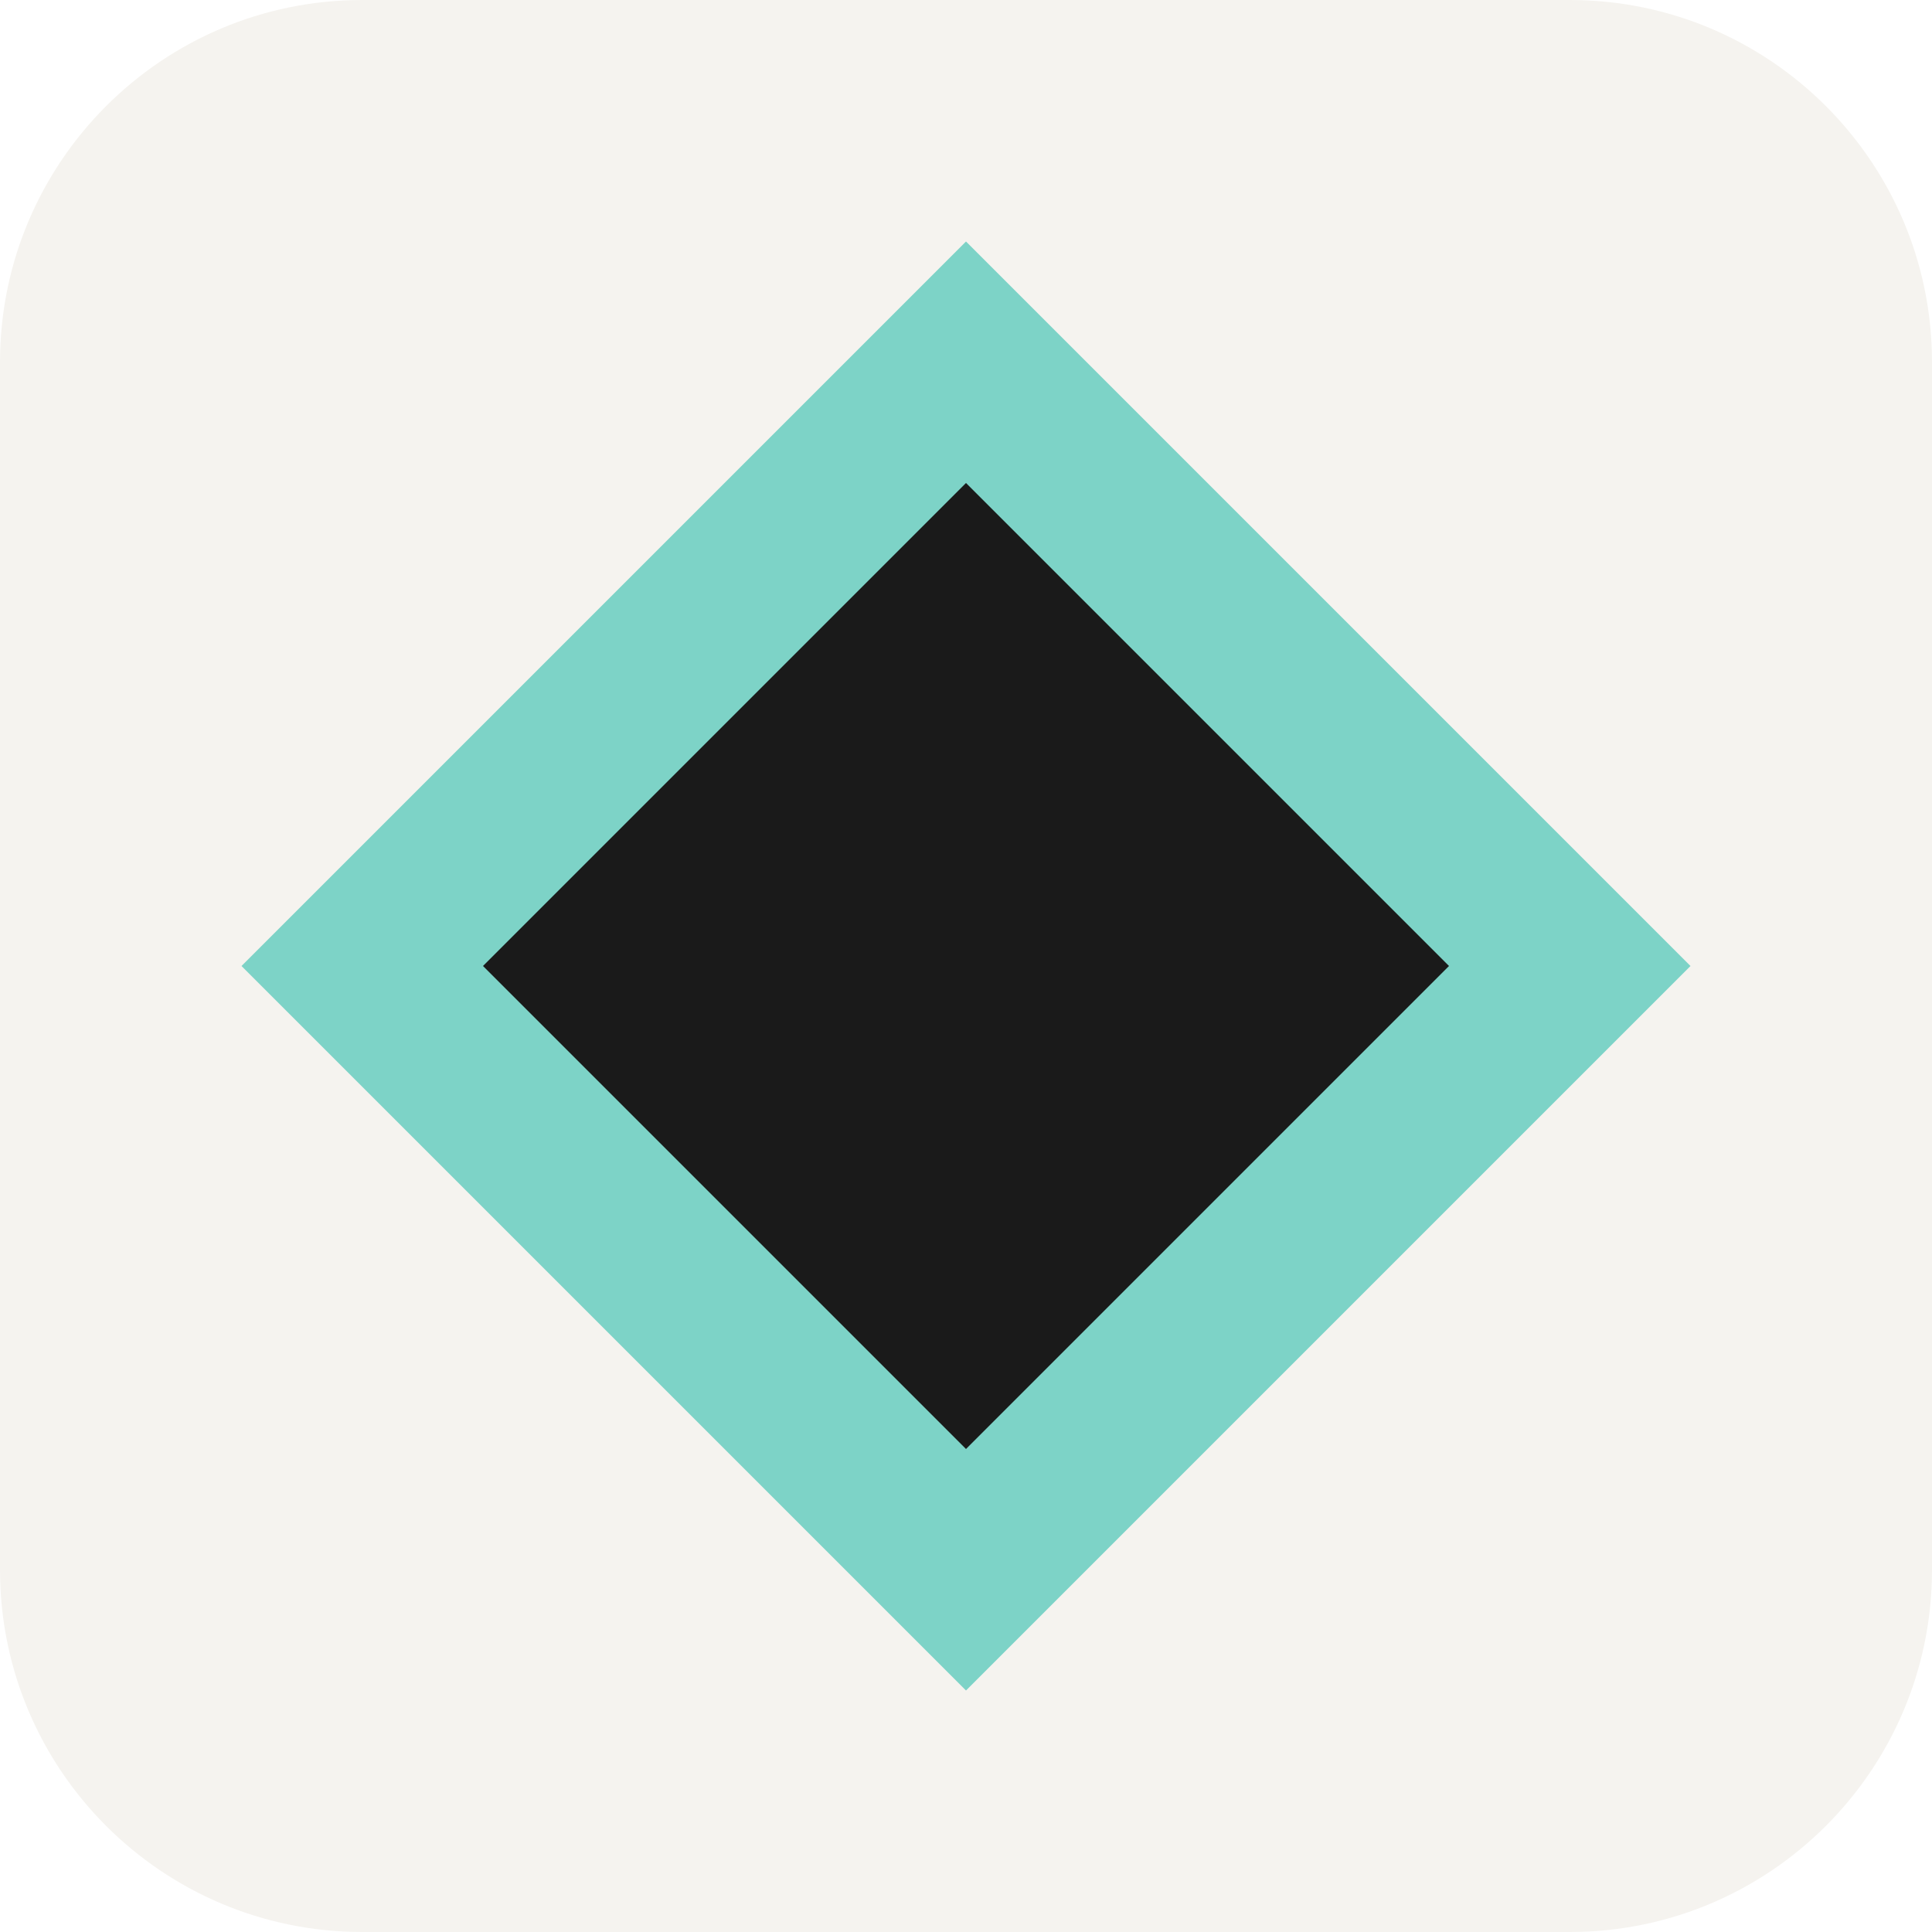
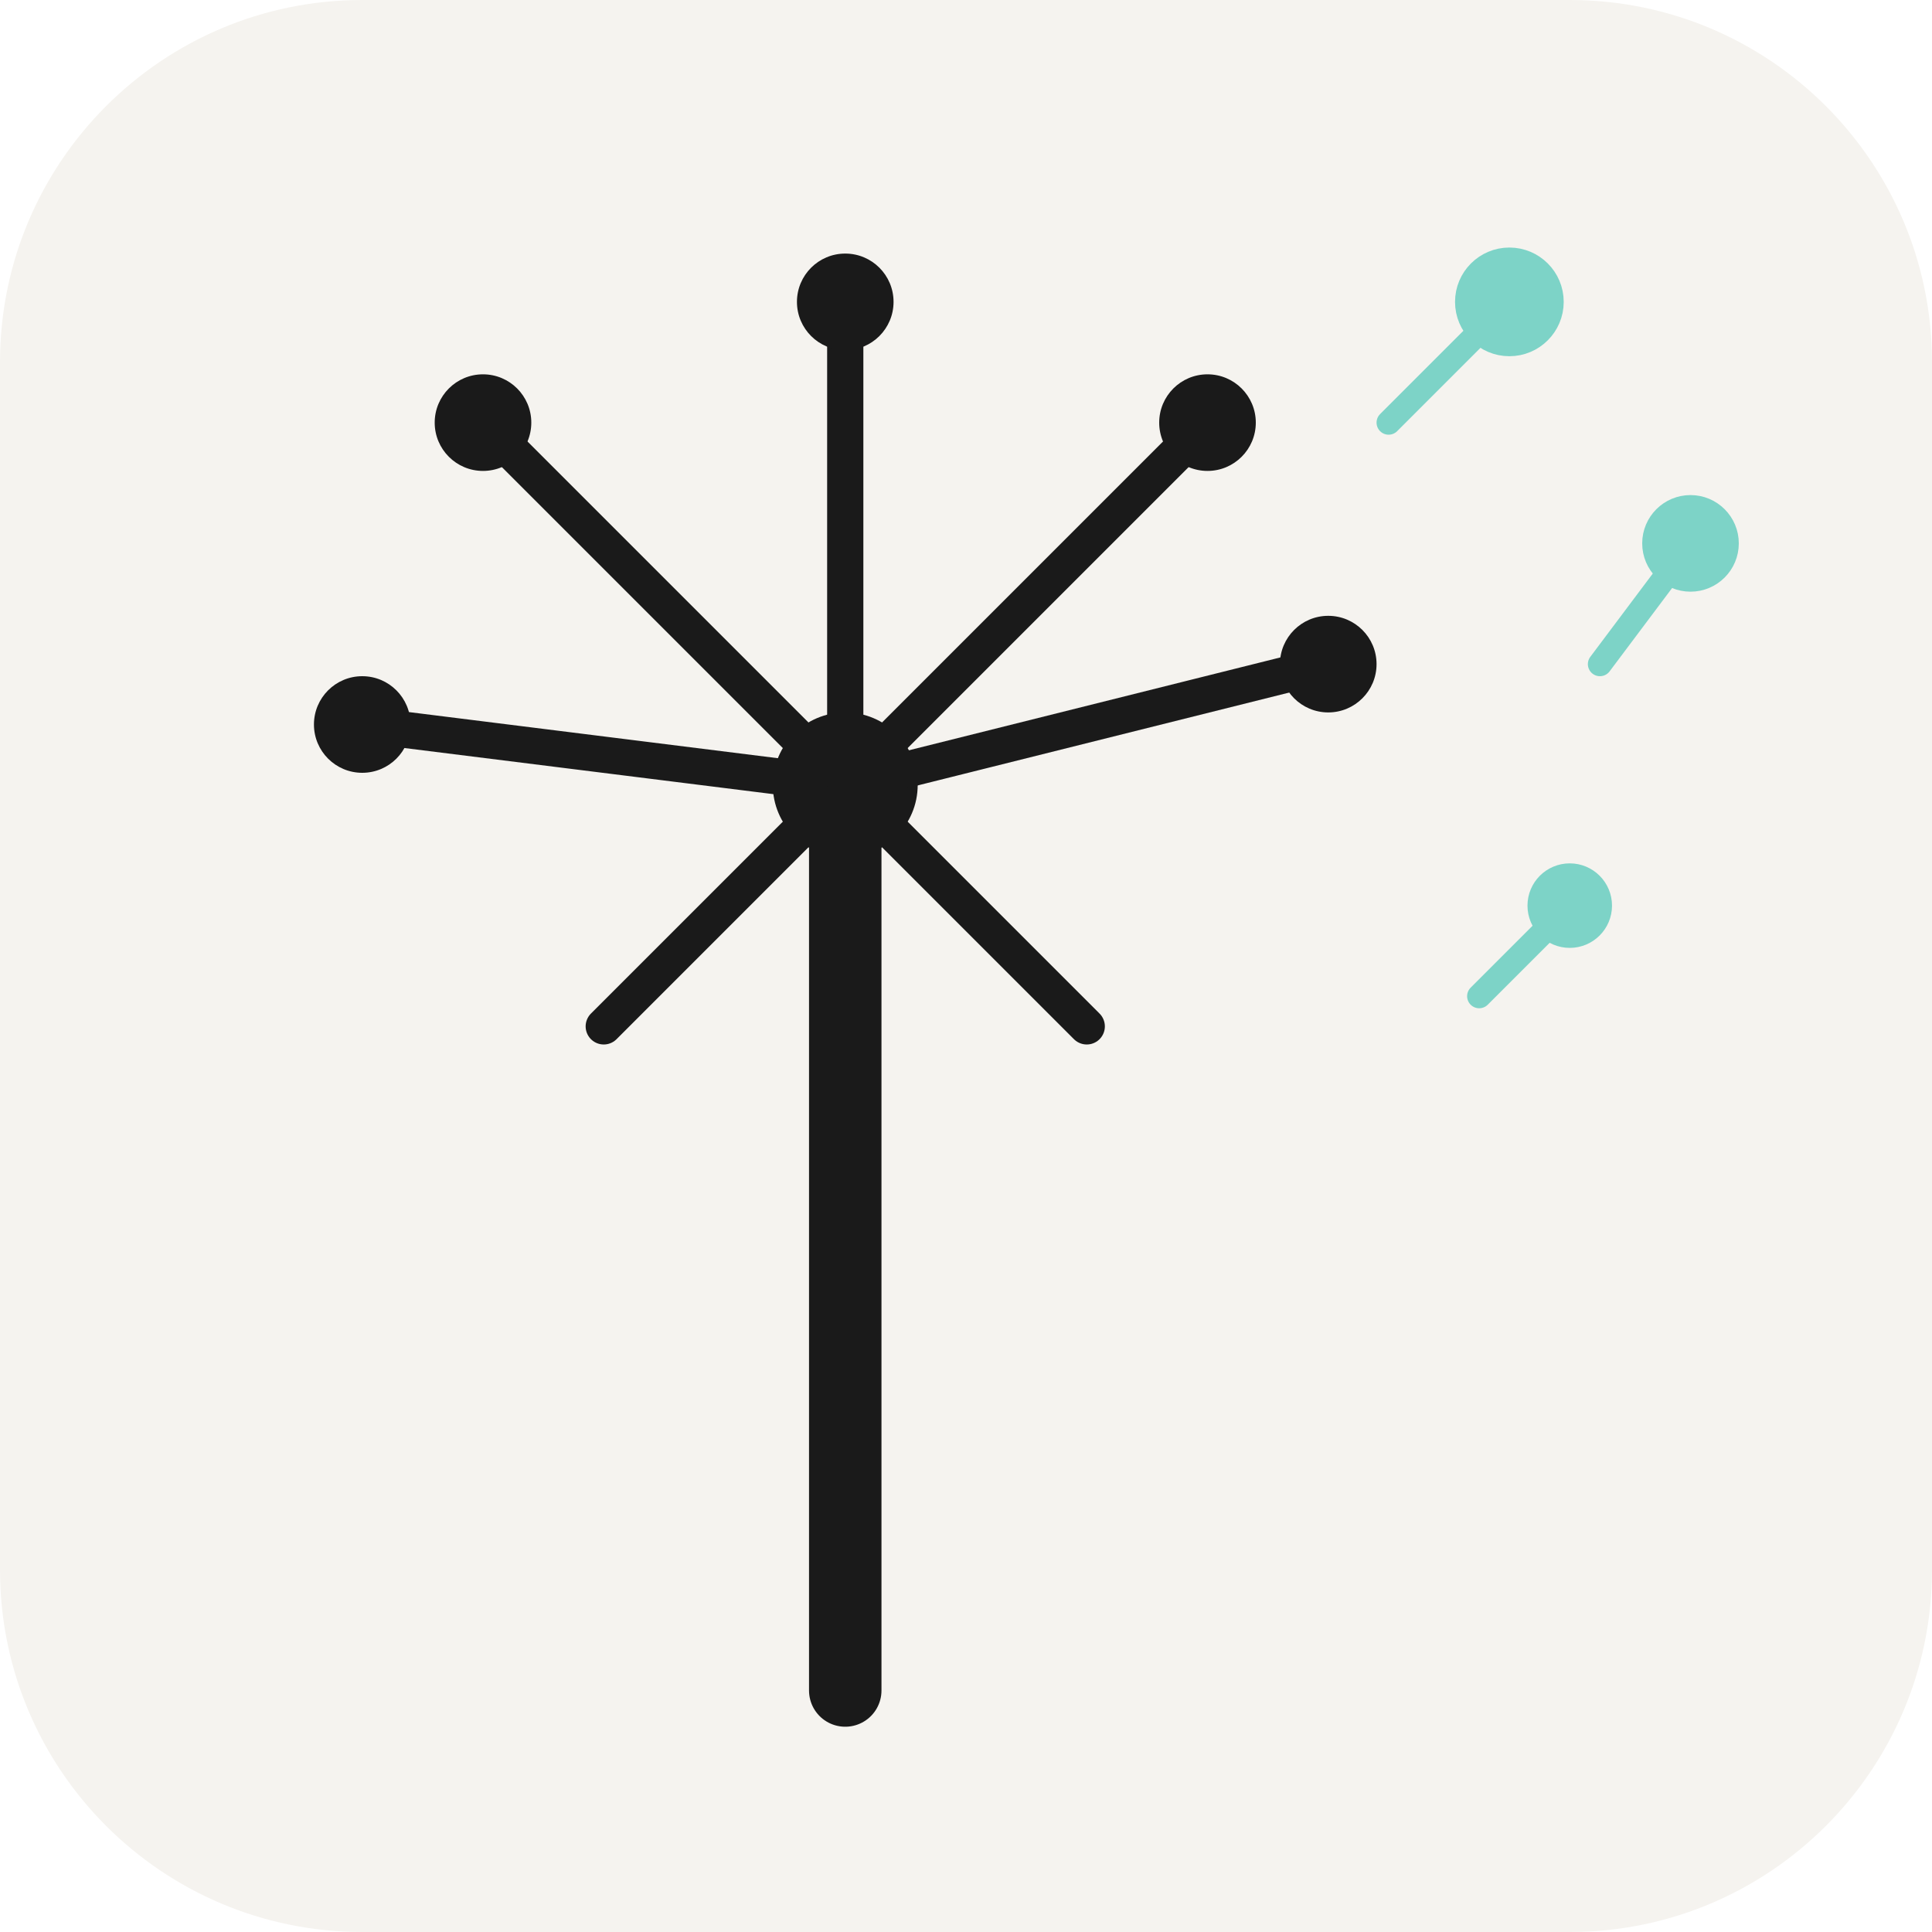
<svg xmlns="http://www.w3.org/2000/svg" width="32" height="32" viewBox="0 0 32 32">
  <rect width="32" height="32" rx="6" fill="#f5f3ef" />
-   <path d="M16 4L28 16L16 28L4 16Z" fill="#7dd3c7" />
-   <path d="M16 8L24 16L16 24L8 16Z" fill="#1a1a1a" />
+   <line x1="14" y1="28" x2="14" y2="14" stroke="#1a1a1a" stroke-width="1.2" stroke-linecap="round" />
+   <circle cx="14" cy="13" r="1.2" fill="#1a1a1a" />
+   <line x1="14" y1="13" x2="14" y2="5" stroke="#1a1a1a" stroke-width="0.6" stroke-linecap="round" />
+   <line x1="14" y1="13" x2="8" y2="7" stroke="#1a1a1a" stroke-width="0.6" stroke-linecap="round" />
+   <line x1="14" y1="13" x2="20" y2="7" stroke="#1a1a1a" stroke-width="0.6" stroke-linecap="round" />
+   <line x1="14" y1="13" x2="6" y2="12" stroke="#1a1a1a" stroke-width="0.6" stroke-linecap="round" />
+   <line x1="14" y1="13" x2="22" y2="11" stroke="#1a1a1a" stroke-width="0.6" stroke-linecap="round" />
+   <line x1="14" y1="13" x2="10" y2="17" stroke="#1a1a1a" stroke-width="0.6" stroke-linecap="round" />
+   <line x1="14" y1="13" x2="18" y2="17" stroke="#1a1a1a" stroke-width="0.6" stroke-linecap="round" />
+   <circle cx="14" cy="5" r="0.8" fill="#1a1a1a" />
+   <circle cx="8" cy="7" r="0.8" fill="#1a1a1a" />
+   <circle cx="20" cy="7" r="0.8" fill="#1a1a1a" />
+   <circle cx="6" cy="12" r="0.8" fill="#1a1a1a" />
+   <circle cx="22" cy="11" r="0.8" fill="#1a1a1a" />
+   <g fill="#7dd3c7" stroke="#7dd3c7" stroke-width="0.4">
+     <circle cx="25" cy="5" r="0.7" />
+     <line x1="25" y1="5" x2="23" y2="7" stroke-linecap="round" />
+     <circle cx="28" cy="9" r="0.6" />
+     <line x1="28" y1="9" x2="26.5" y2="11" stroke-linecap="round" />
+     <circle cx="26" cy="15" r="0.5" />
+     <line x1="26" y1="15" x2="24.5" y2="16.5" stroke-linecap="round" />
+   </g>
</svg>
